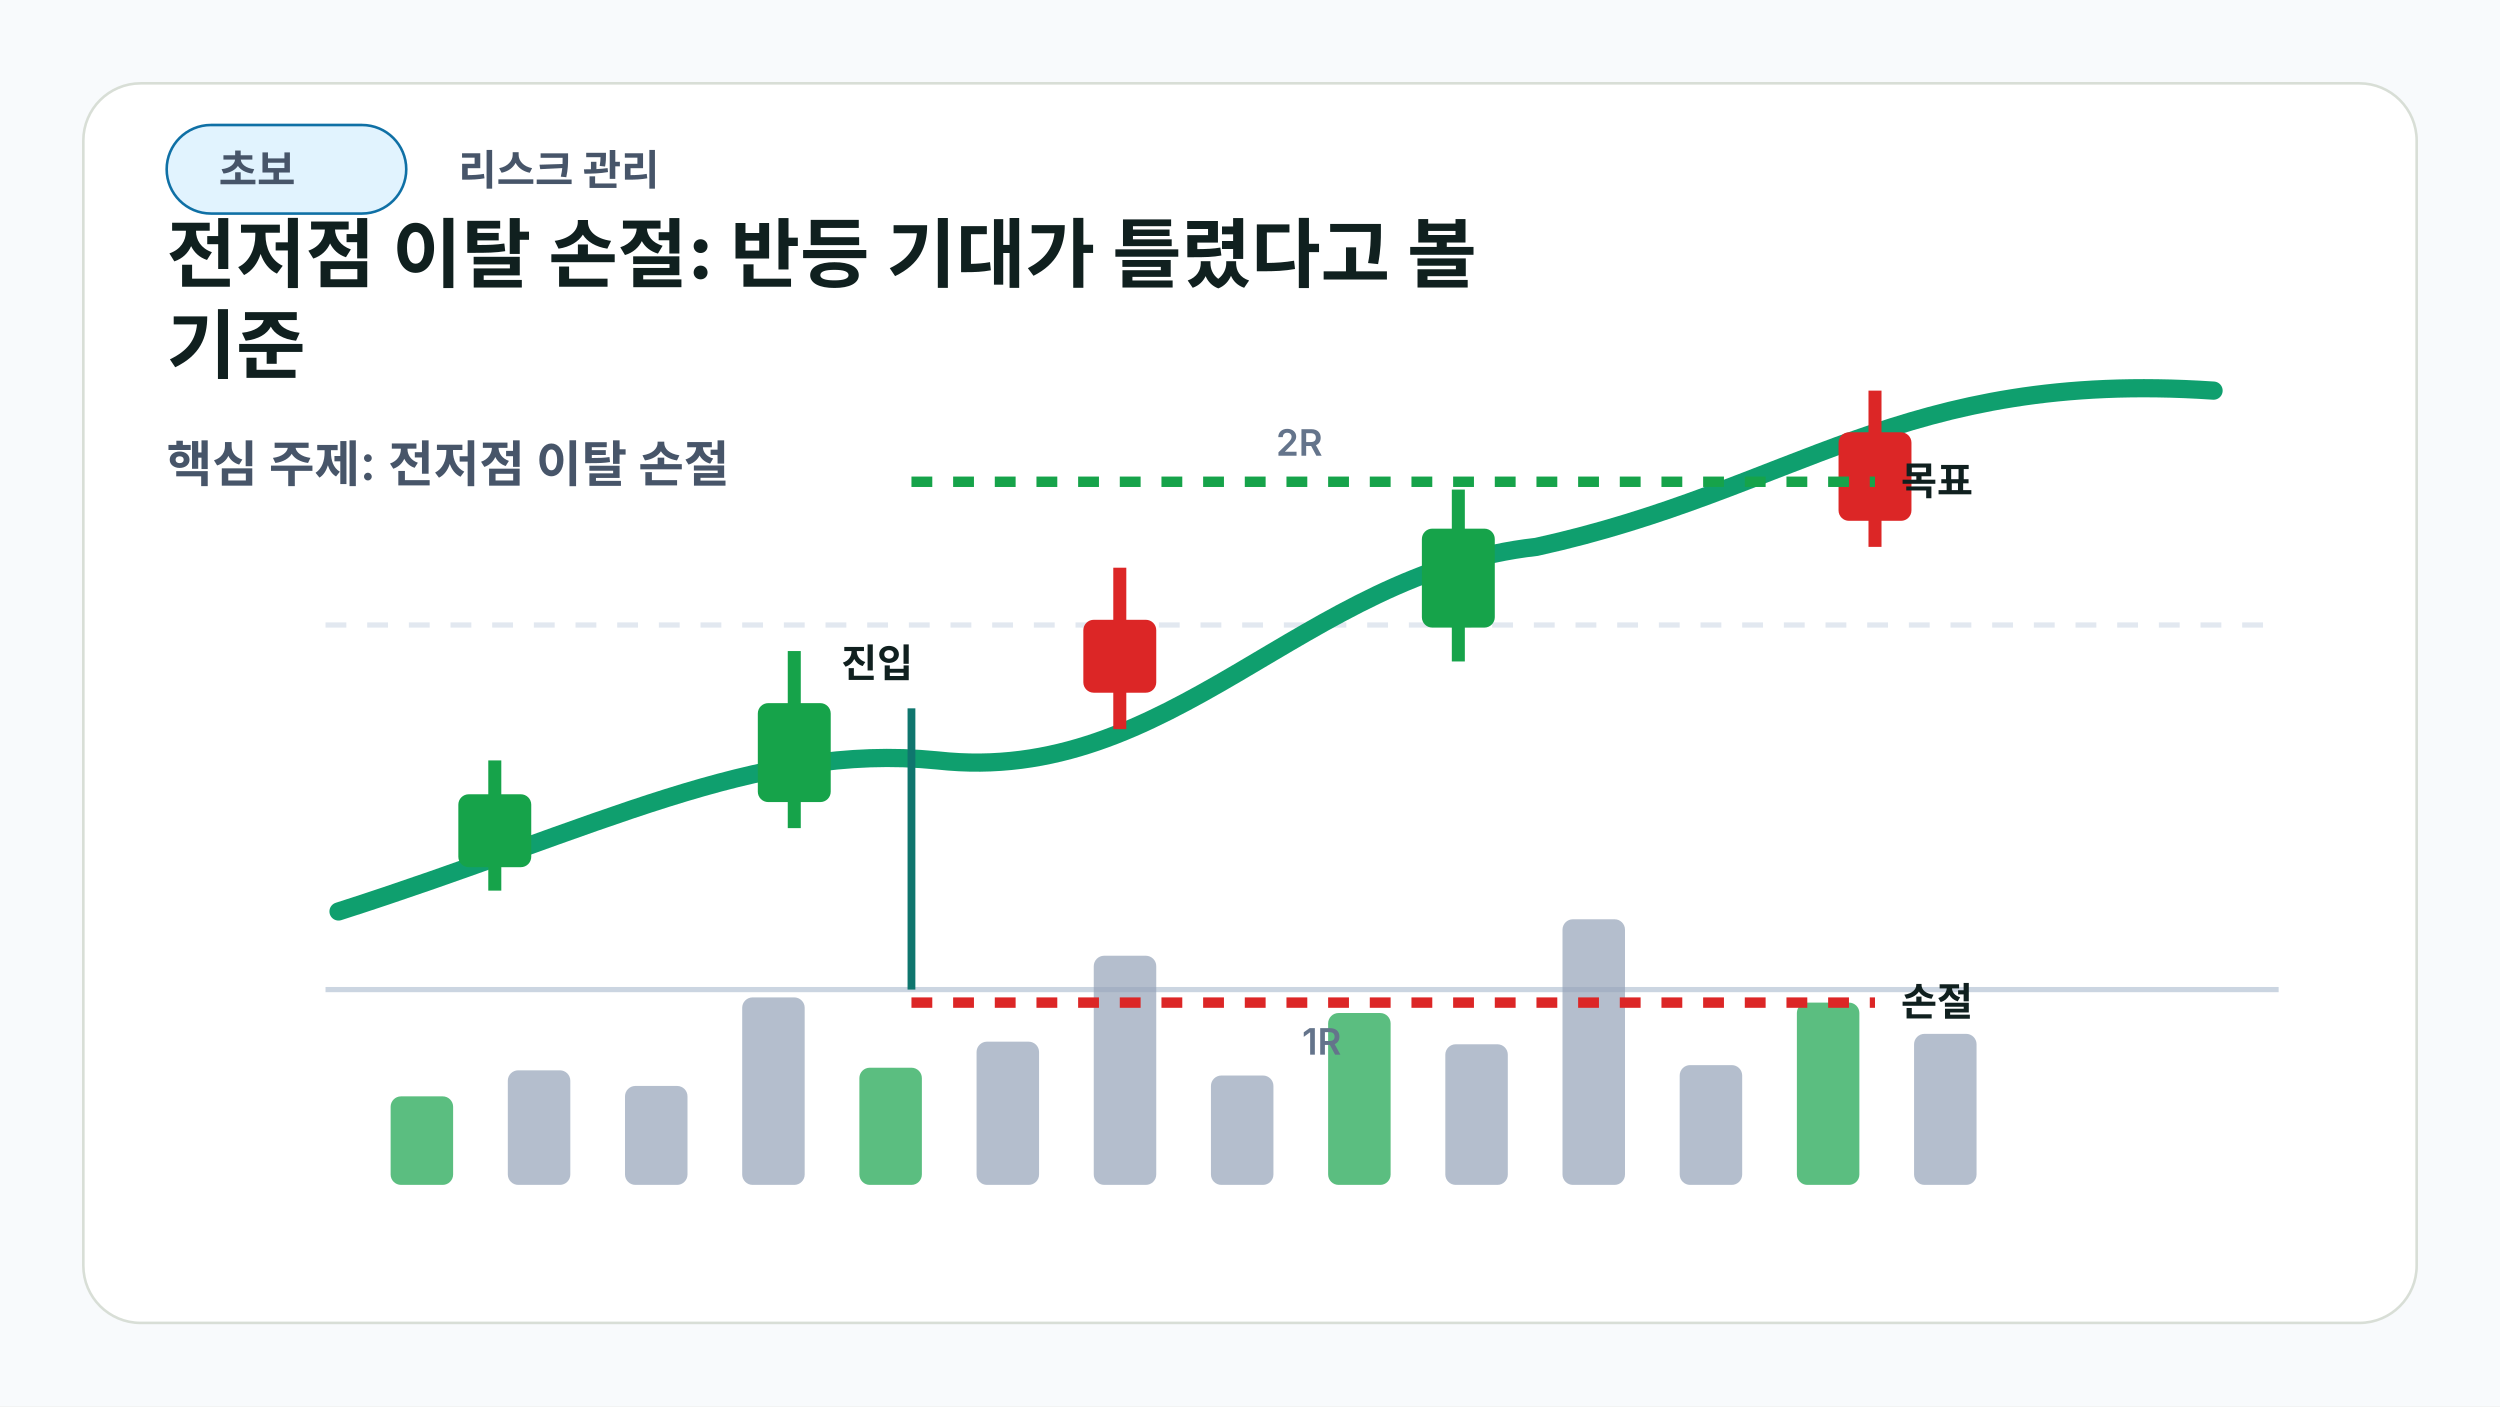
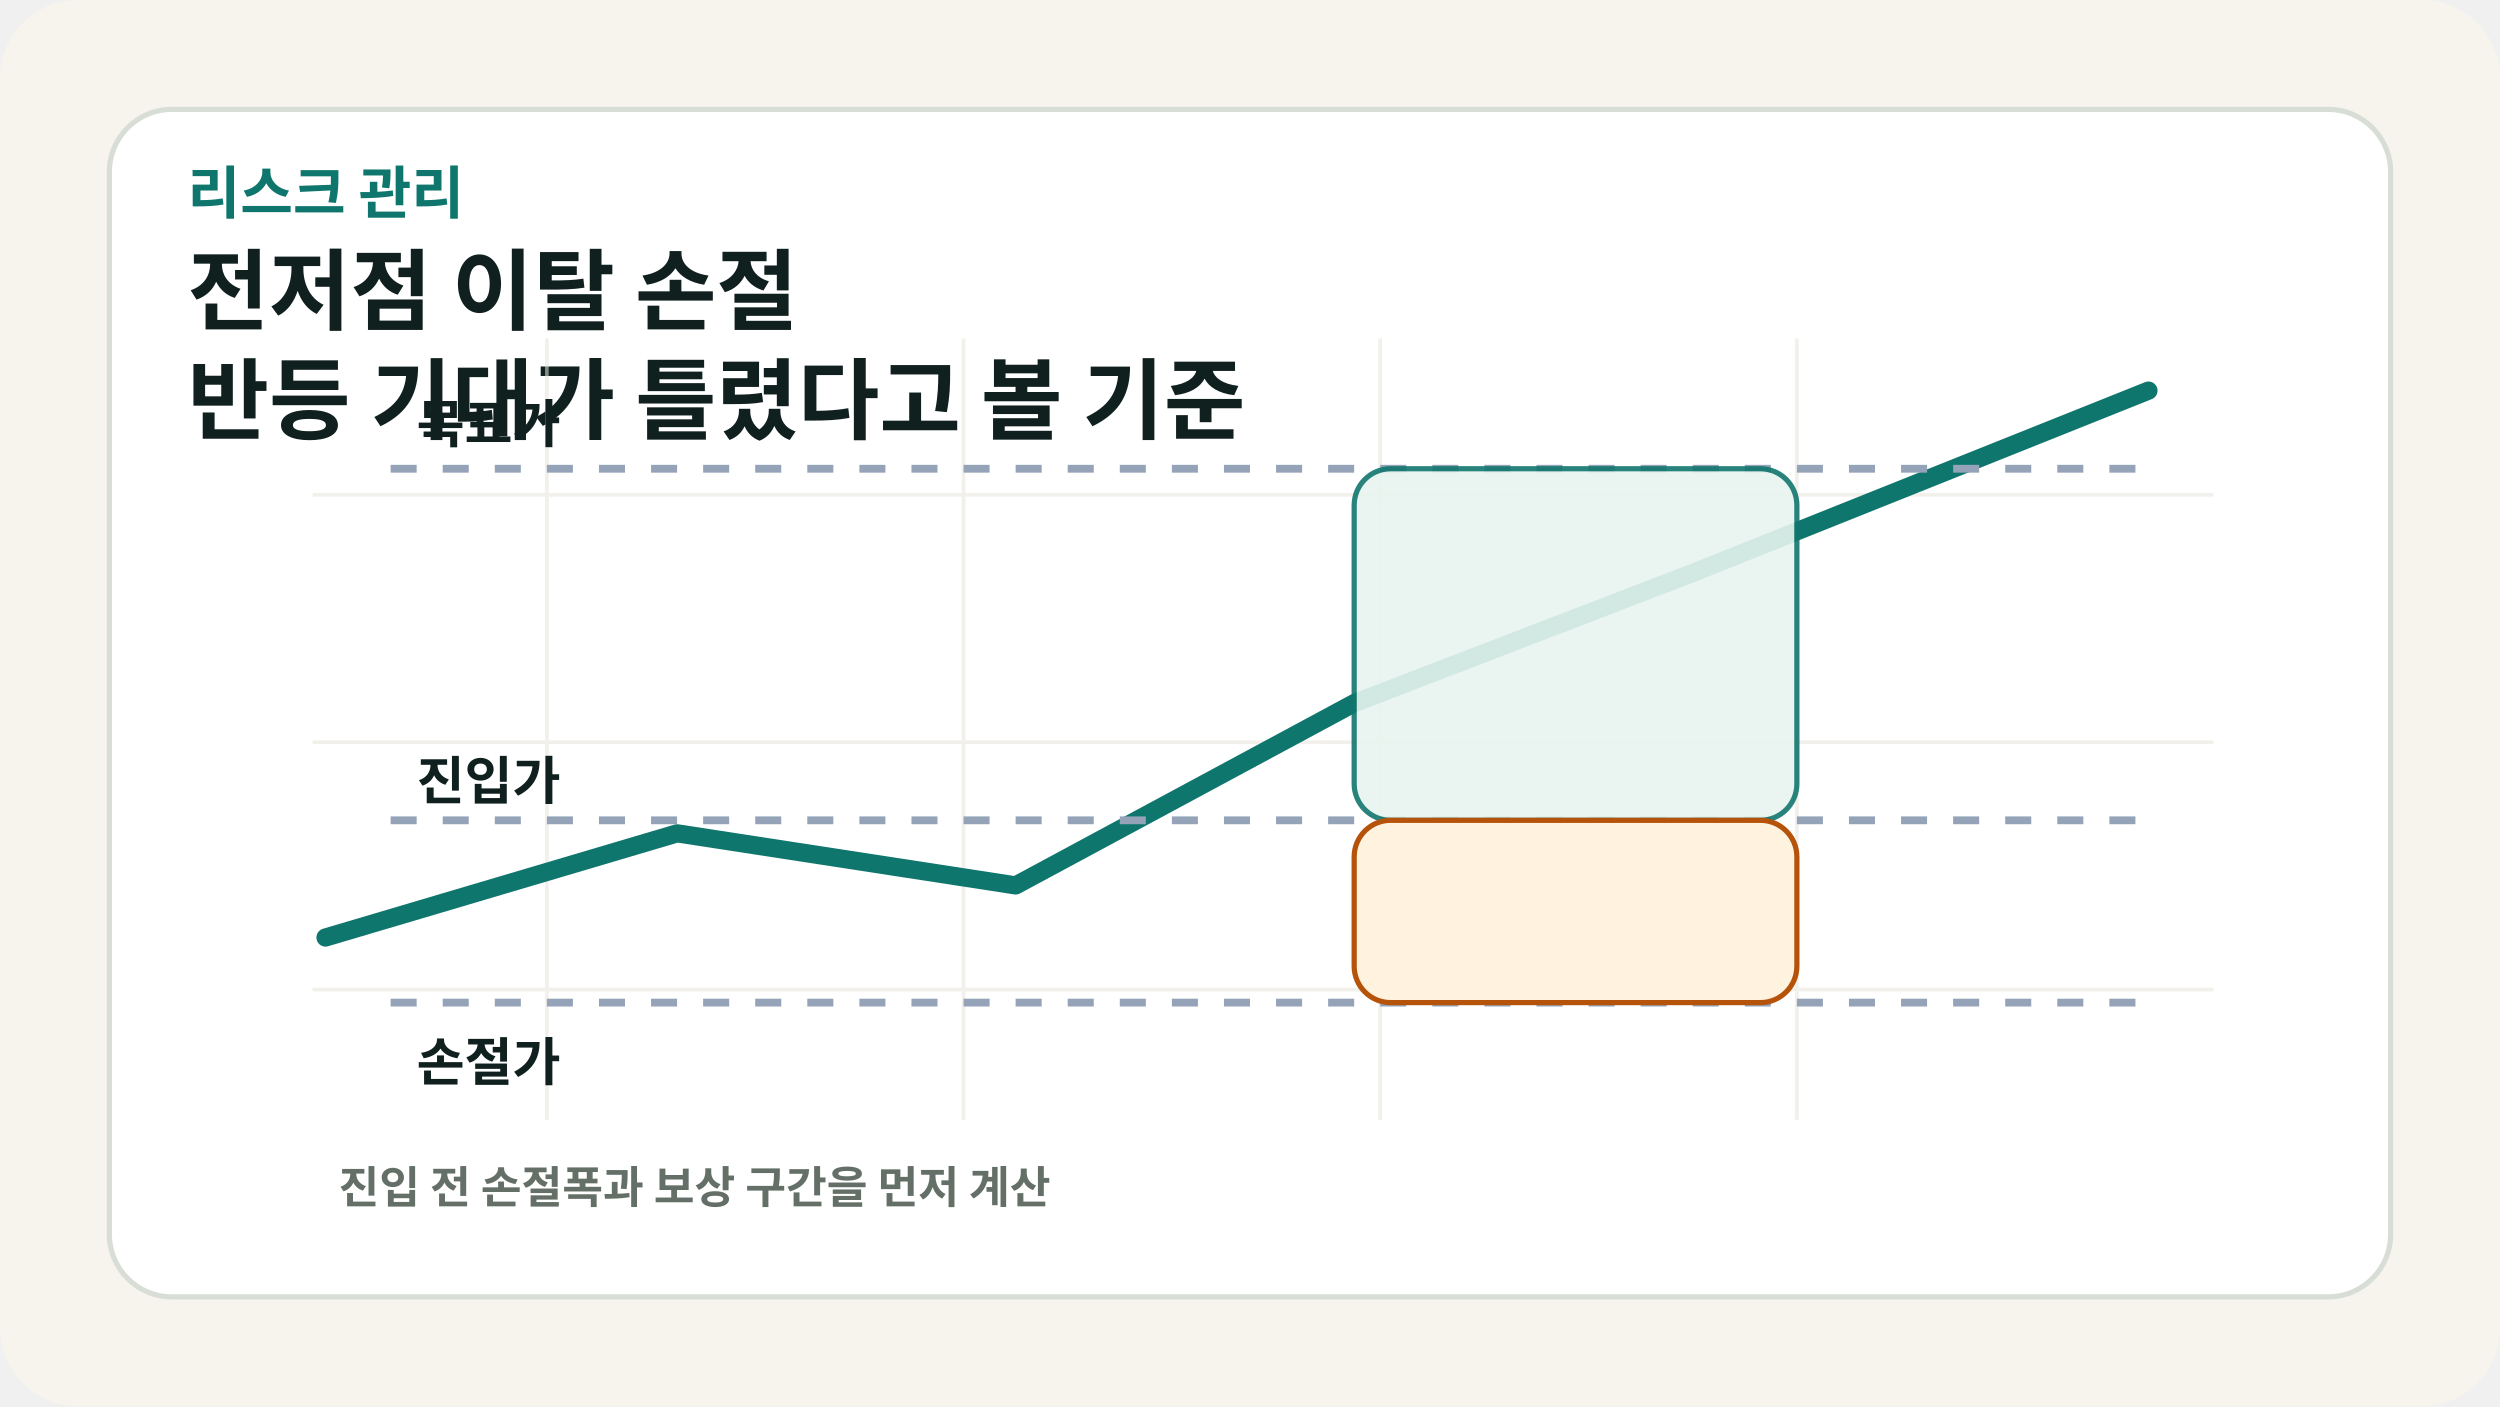
<svg xmlns="http://www.w3.org/2000/svg" width="960" height="540" viewBox="0 0 960 540" role="img" aria-labelledby="title desc">
-   <style>.title{font:800 29px system-ui,-apple-system,Segoe UI,sans-serif;fill:#10201f}.item{font:600 19px system-ui,-apple-system,Segoe UI,sans-serif;fill:#475569}.small{font:700 16px system-ui,-apple-system,Segoe UI,sans-serif;fill:#475569}.label{font:800 15px system-ui,-apple-system,Segoe UI,sans-serif;fill:#10201f}.muted{font:600 14px system-ui,-apple-system,Segoe UI,sans-serif;fill:#64748b}</style>
-   <rect width="960" height="540" fill="#f8fafc" />
-   <rect x="32" y="32" width="896" height="476" rx="22" fill="white" stroke="#d8ded6" />
-   <rect x="64" y="48" width="92" height="34" rx="17" fill="#e0f2fe" stroke="#0369a1" opacity="0.95" />
-   <text x="84" y="71" class="small">초보</text>
-   <text x="176" y="71" class="small">리스크 관리</text>
-   <text x="64" y="108" class="title">전저점 이탈 손절: 반등 기대가 틀렸다고 볼</text>
-   <text x="64" y="143" class="title">기준</text>
-   <text x="64" y="185" class="item">핵심 주제: 전저점 이탈 손절</text>
-   <g>
-     <line x1="125" y1="380" x2="875" y2="380" stroke="#cbd5e1" stroke-width="2" />
-     <line x1="125" y1="240" x2="875" y2="240" stroke="#e2e8f0" stroke-width="2" stroke-dasharray="8 8" />
-     <path d="M130 350 C230 318 290 285 360 292 C450 302 500 220 590 210 C690 188 730 142 850 150" fill="none" stroke="#0f9f6e" stroke-width="7" stroke-linecap="round" />
-     <line x1="190" y1="342" x2="190" y2="292" stroke="#16a34a" stroke-width="5" />
-     <rect x="176" y="305" width="28" height="28" rx="4" fill="#16a34a" />
-     <line x1="305" y1="318" x2="305" y2="250" stroke="#16a34a" stroke-width="5" />
-     <rect x="291" y="270" width="28" height="38" rx="4" fill="#16a34a" />
-     <line x1="430" y1="280" x2="430" y2="218" stroke="#dc2626" stroke-width="5" />
-     <rect x="416" y="238" width="28" height="28" rx="4" fill="#dc2626" />
-     <line x1="560" y1="254" x2="560" y2="188" stroke="#16a34a" stroke-width="5" />
-     <rect x="546" y="203" width="28" height="38" rx="4" fill="#16a34a" />
-     <line x1="720" y1="210" x2="720" y2="150" stroke="#dc2626" stroke-width="5" />
-     <rect x="706" y="166" width="28" height="34" rx="4" fill="#dc2626" />
-     <rect x="150" y="421" width="24" height="34" rx="4" fill="#16a34a" opacity=".7" />
-     <rect x="195" y="411" width="24" height="44" rx="4" fill="#94a3b8" opacity=".7" />
-     <rect x="240" y="417" width="24" height="38" rx="4" fill="#94a3b8" opacity=".7" />
-     <rect x="285" y="383" width="24" height="72" rx="4" fill="#94a3b8" opacity=".7" />
-     <rect x="330" y="410" width="24" height="45" rx="4" fill="#16a34a" opacity=".7" />
-     <rect x="375" y="400" width="24" height="55" rx="4" fill="#94a3b8" opacity=".7" />
-     <rect x="420" y="367" width="24" height="88" rx="4" fill="#94a3b8" opacity=".7" />
-     <rect x="465" y="413" width="24" height="42" rx="4" fill="#94a3b8" opacity=".7" />
-     <rect x="510" y="389" width="24" height="66" rx="4" fill="#16a34a" opacity=".7" />
-     <rect x="555" y="401" width="24" height="54" rx="4" fill="#94a3b8" opacity=".7" />
-     <rect x="600" y="353" width="24" height="102" rx="4" fill="#94a3b8" opacity=".7" />
-     <rect x="645" y="409" width="24" height="46" rx="4" fill="#94a3b8" opacity=".7" />
-     <rect x="690" y="385" width="24" height="70" rx="4" fill="#16a34a" opacity=".7" />
-     <rect x="735" y="397" width="24" height="58" rx="4" fill="#94a3b8" opacity=".7" />
-     <line x1="350" y1="272" x2="350" y2="380" stroke="#0f766e" stroke-width="3" />
-     <text x="323" y="260" class="label">진입</text>
-     <line x1="350" y1="385" x2="720" y2="385" stroke="#dc2626" stroke-width="4" stroke-dasharray="8 8" />
-     <text x="730" y="390" class="label">손절</text>
-     <line x1="350" y1="185" x2="720" y2="185" stroke="#16a34a" stroke-width="4" stroke-dasharray="8 8" />
-     <text x="730" y="190" class="label">목표</text>
-     <text x="490" y="175" class="muted">2R</text>
-     <text x="500" y="405" class="muted">1R</text>
+   <style>
+ .bg{fill:#f6f4ed}.panel{fill:#fff;stroke:#d8ded6;stroke-width:2}.title{font:800 34px system-ui,-apple-system,BlinkMacSystemFont,"Segoe UI",sans-serif;fill:#10201f}.sub{font:800 22px system-ui,-apple-system,BlinkMacSystemFont,"Segoe UI",sans-serif;fill:#0f766e}.label{font:800 20px system-ui,-apple-system,BlinkMacSystemFont,"Segoe UI",sans-serif;fill:#10201f}.note{font:700 17px system-ui,-apple-system,BlinkMacSystemFont,"Segoe UI",sans-serif;fill:#647067}.line{fill:none;stroke:#0f766e;stroke-width:7;stroke-linecap:round;stroke-linejoin:round}.down{fill:none;stroke:#b45309;stroke-width:7;stroke-linecap:round;stroke-linejoin:round}.thin{fill:none;stroke:#94a3b8;stroke-width:4;stroke-linecap:round}.dash{stroke:#94a3b8;stroke-width:3;stroke-dasharray:10 10}.zone{fill:#e8f4ef;stroke:#0f766e;stroke-width:2;opacity:.9}.risk{fill:#fff3df;stroke:#b45309;stroke-width:2}.bar{fill:#0f766e;opacity:.92}.warn{fill:#b45309;opacity:.92}
+ </style>
+   <rect class="bg" width="960" height="540" rx="30" />
+   <rect class="panel" x="42" y="42" width="876" height="456" rx="24" />
+   <text x="72" y="82" class="sub">리스크 관리</text>
+   <text x="72" y="124" class="title">전저점 이탈 손절</text>
+   <text x="72" y="166" class="title">반등 기대가 틀렸다고 볼 기준</text>
+   <g opacity=".55">
+     <path d="M120 190H850M120 285H850M120 380H850M210 130V430M370 130V430M530 130V430M690 130V430" stroke="#e7e3d8" stroke-width="1.4" />
  </g>
+   <path class="line" d="M125 360L260 320L390 340L520 270L650 220L825 150" />
+   <path class="dash" d="M150 180H830M150 315H830M150 385H830" />
+   <rect class="zone" x="520" y="180" width="170" height="135" rx="14" />
+   <rect class="risk" x="520" y="315" width="170" height="70" rx="14" />
+   <g class="label">
+     <text x="160" y="170">목표가</text>
+     <text x="160" y="307">진입가</text>
+     <text x="160" y="415">손절가</text>
+   </g>
+   <text class="note" x="130" y="462">진입 전 손절폭과 보상 구간을 먼저 계산</text>
</svg>
